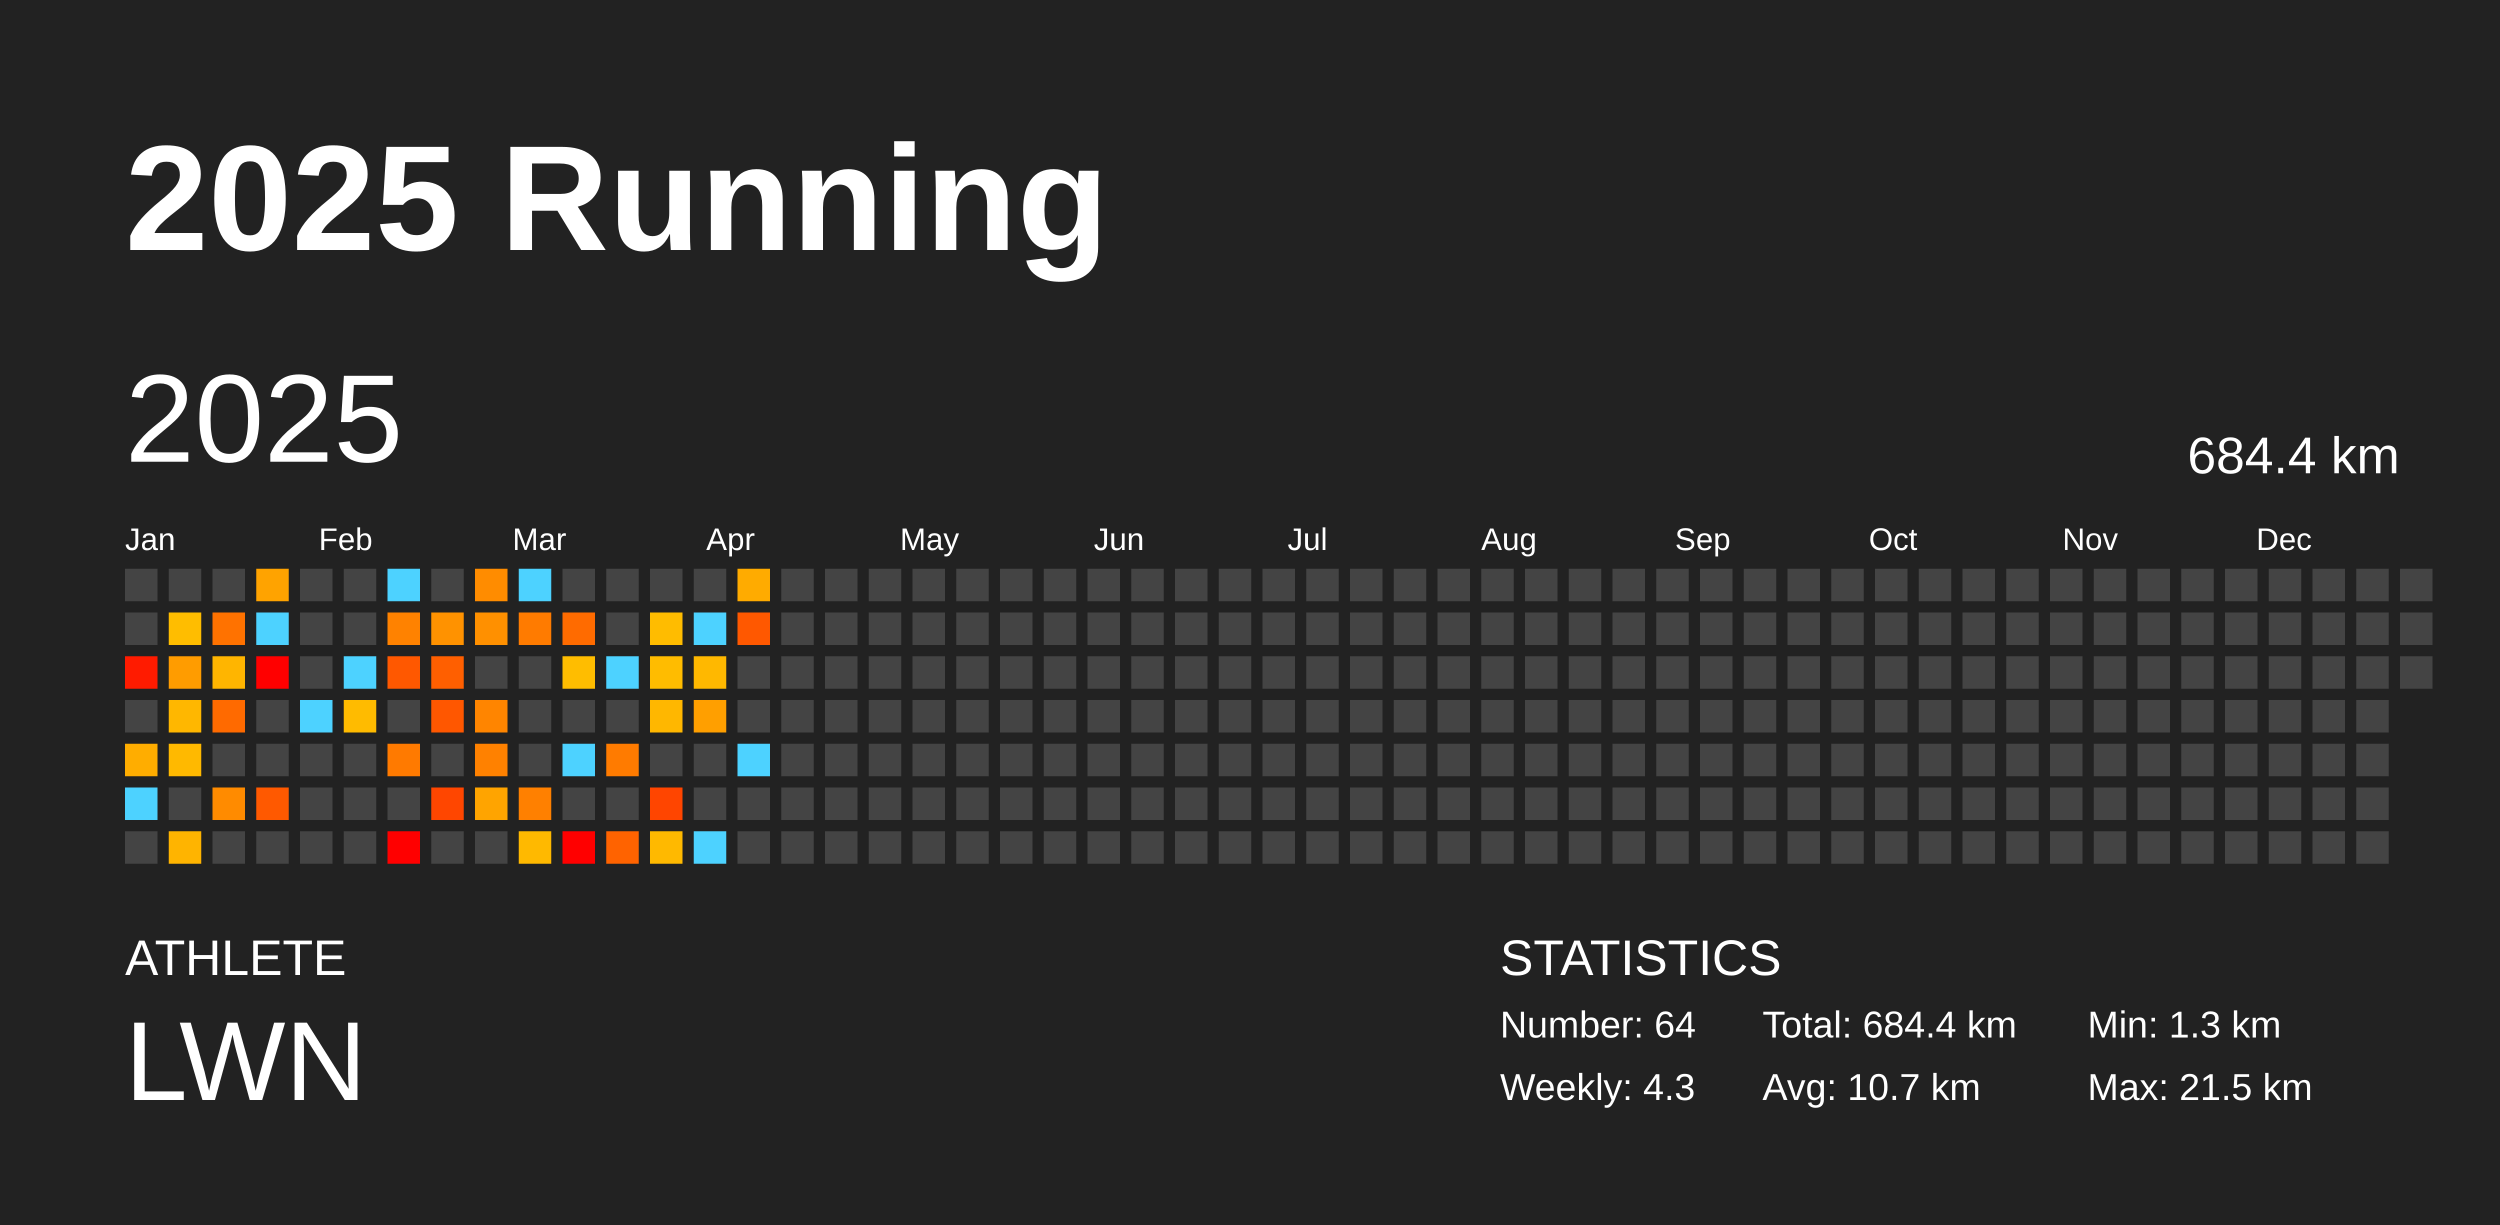
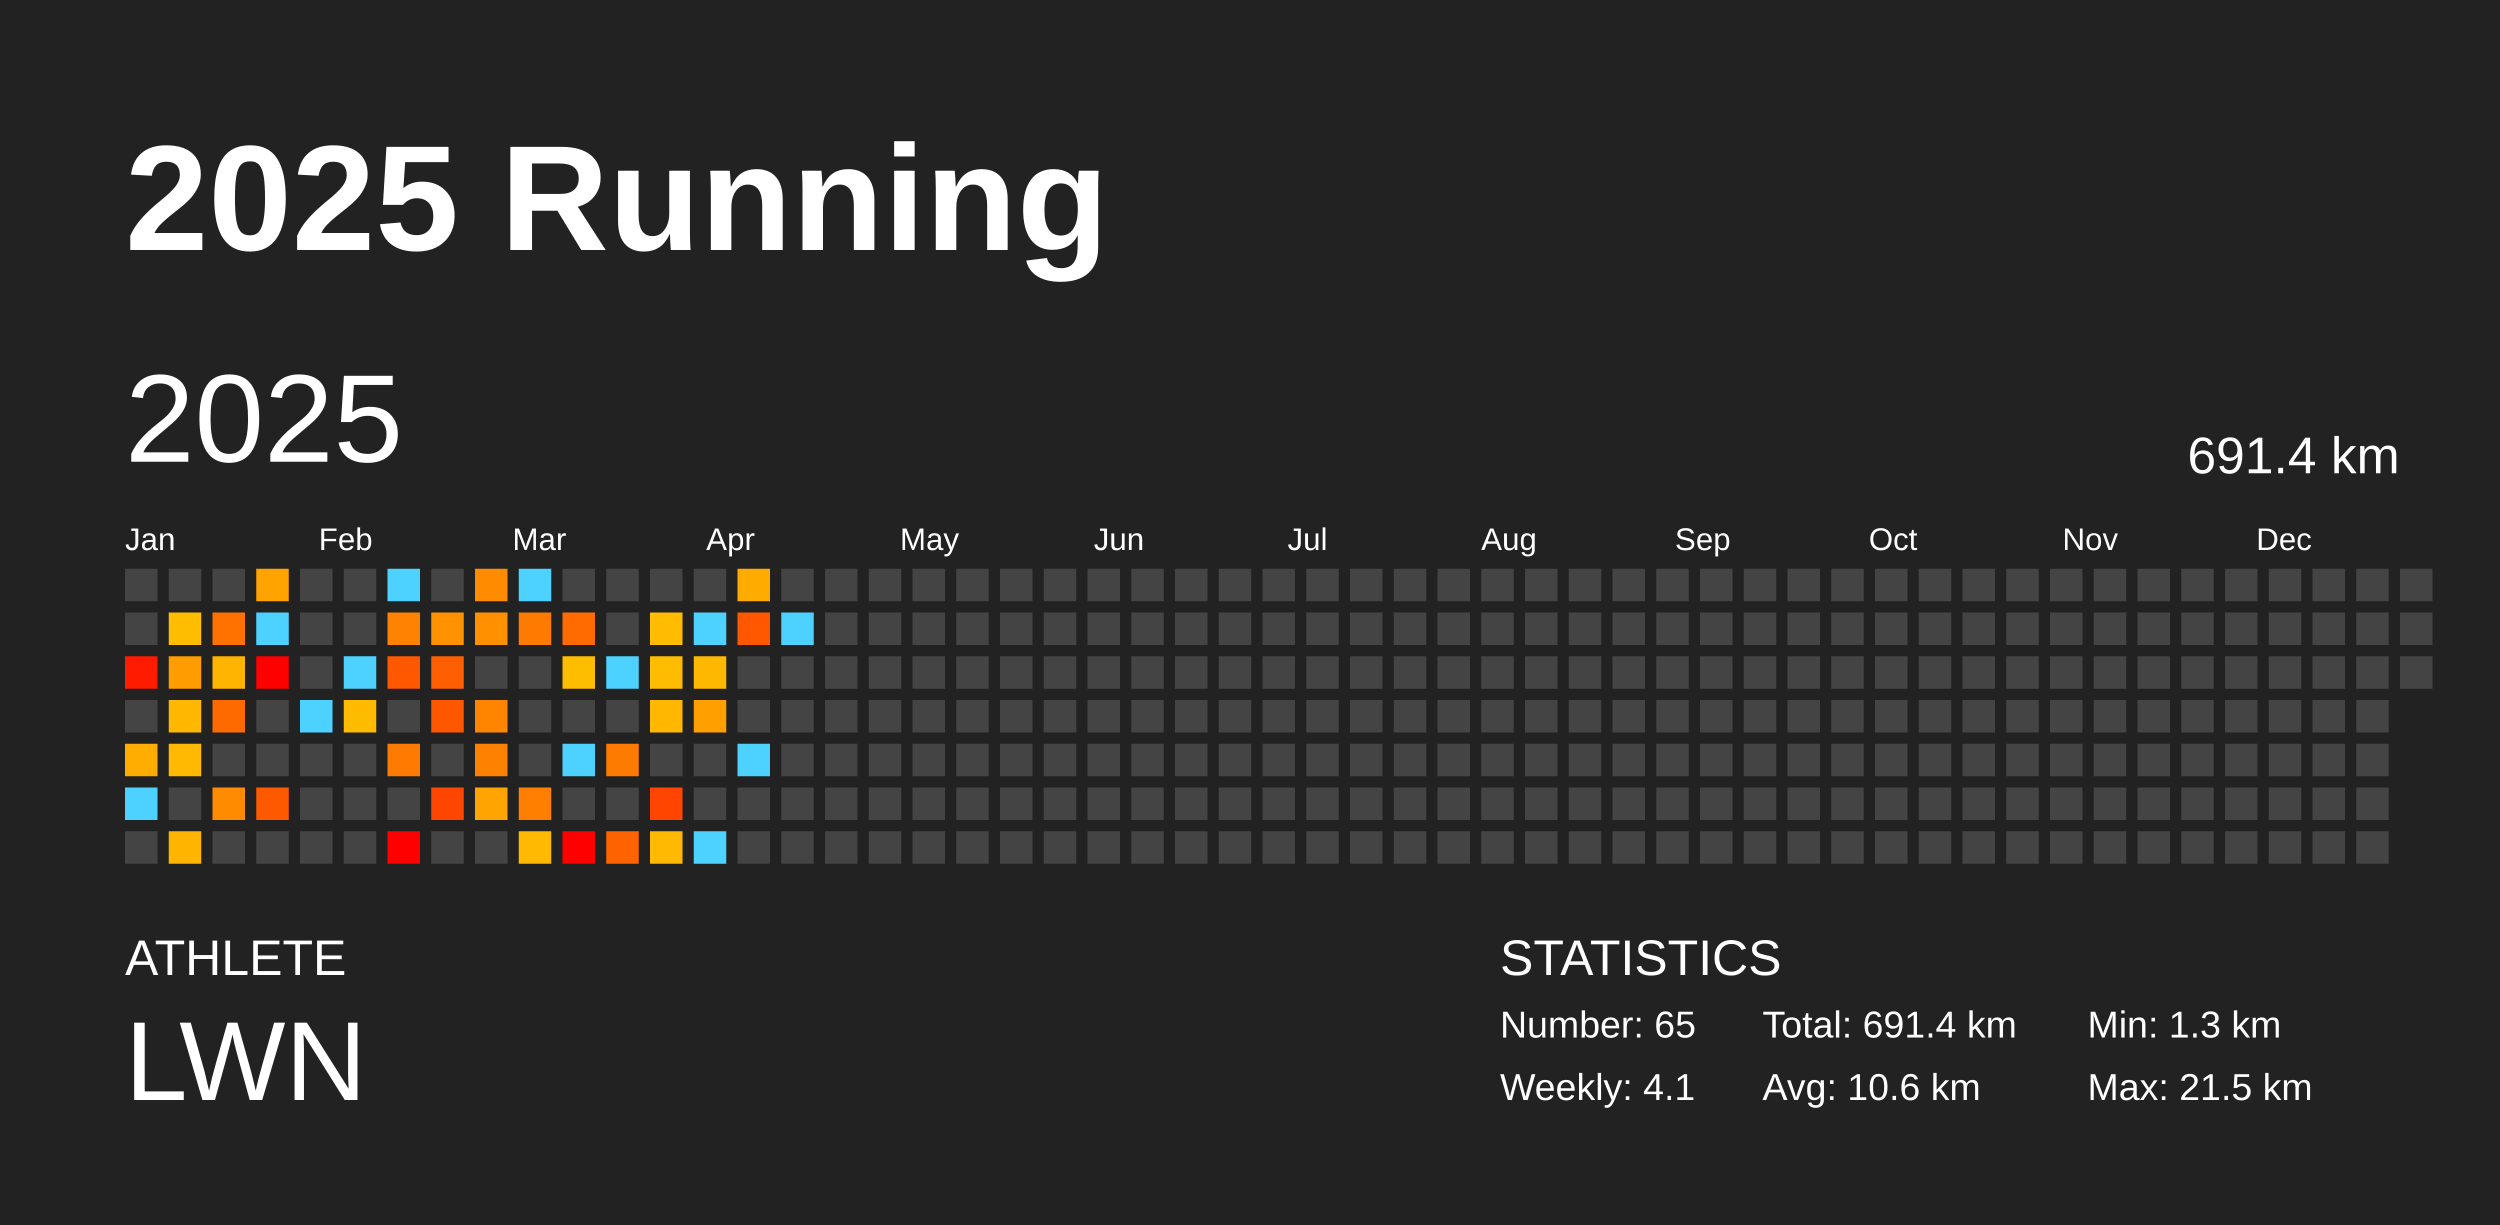
<svg xmlns="http://www.w3.org/2000/svg" baseProfile="full" height="98mm" version="1.1" viewBox="0,0,200,98" width="200mm">
  <defs />
  <rect fill="#222222" height="98" width="200" x="0" y="0" />
  <text fill="#FFFFFF" style="font-size:12px; font-family:Arial; font-weight:bold;" x="10" y="20">2025 Running</text>
  <text fill="#FFFFFF" style="font-size:4px; font-family:Arial" x="10" y="78">ATHLETE</text>
  <text fill="#FFFFFF" style="font-size:9px; font-family:Arial" x="10" y="88">LWN</text>
  <text fill="#FFFFFF" style="font-size:4px; font-family:Arial" x="120" y="78">STATISTICS</text>
-   <text fill="#FFFFFF" style="font-size:3px; font-family:Arial" x="120" y="83">Number: 64</text>
-   <text fill="#FFFFFF" style="font-size:3px; font-family:Arial" x="120" y="88">Weekly: 4.3</text>
-   <text fill="#FFFFFF" style="font-size:3px; font-family:Arial" x="141" y="83">Total: 684.4 km</text>
-   <text fill="#FFFFFF" style="font-size:3px; font-family:Arial" x="141" y="88">Avg: 10.7 km</text>
+   <text fill="#FFFFFF" style="font-size:3px; font-family:Arial" x="120" y="83">Number: 65</text>
+   <text fill="#FFFFFF" style="font-size:3px; font-family:Arial" x="120" y="88">Weekly: 4.1</text>
+   <text fill="#FFFFFF" style="font-size:3px; font-family:Arial" x="141" y="83">Total: 691.4 km</text>
+   <text fill="#FFFFFF" style="font-size:3px; font-family:Arial" x="141" y="88">Avg: 10.6 km</text>
  <text fill="#FFFFFF" style="font-size:3px; font-family:Arial" x="167" y="83">Min: 1.3 km</text>
  <text fill="#FFFFFF" style="font-size:3px; font-family:Arial" x="167" y="88">Max: 21.5 km</text>
  <text dominant-baseline="hanging" fill="#FFFFFF" style="font-size:10.0px; font-family:Arial;" x="10" y="30">2025</text>
-   <text dominant-baseline="hanging" fill="#FFFFFF" style="font-size:4.125px; font-family:Arial;" x="175" y="35">684.4 km</text>
+   <text dominant-baseline="hanging" fill="#FFFFFF" style="font-size:4.125px; font-family:Arial;" x="175" y="35">691.4 km</text>
  <text fill="#FFFFFF" style="font-size:2.5px; font-family:Arial" x="10.0" y="44">Jan</text>
  <text fill="#FFFFFF" style="font-size:2.5px; font-family:Arial" x="25.5" y="44">Feb</text>
  <text fill="#FFFFFF" style="font-size:2.5px; font-family:Arial" x="41.0" y="44">Mar</text>
  <text fill="#FFFFFF" style="font-size:2.5px; font-family:Arial" x="56.5" y="44">Apr</text>
  <text fill="#FFFFFF" style="font-size:2.5px; font-family:Arial" x="72.0" y="44">May</text>
  <text fill="#FFFFFF" style="font-size:2.5px; font-family:Arial" x="87.5" y="44">Jun</text>
  <text fill="#FFFFFF" style="font-size:2.5px; font-family:Arial" x="103.0" y="44">Jul</text>
  <text fill="#FFFFFF" style="font-size:2.5px; font-family:Arial" x="118.5" y="44">Aug</text>
  <text fill="#FFFFFF" style="font-size:2.5px; font-family:Arial" x="134.0" y="44">Sep</text>
  <text fill="#FFFFFF" style="font-size:2.5px; font-family:Arial" x="149.5" y="44">Oct</text>
  <text fill="#FFFFFF" style="font-size:2.5px; font-family:Arial" x="165.0" y="44">Nov</text>
  <text fill="#FFFFFF" style="font-size:2.5px; font-family:Arial" x="180.5" y="44">Dec</text>
  <rect fill="#444444" height="2.6" width="2.6" x="10.0" y="45.5" />
  <rect fill="#444444" height="2.6" width="2.6" x="10.0" y="49.0" />
  <rect fill="#ff1b00" height="2.6" width="2.6" x="10.0" y="52.5" />
  <rect fill="#444444" height="2.6" width="2.6" x="10.0" y="56.0" />
  <rect fill="#ffad00" height="2.6" width="2.6" x="10.0" y="59.5" />
  <rect fill="#4dd2ff" height="2.6" width="2.6" x="10.0" y="63.0" />
  <rect fill="#444444" height="2.6" width="2.6" x="10.0" y="66.5" />
  <rect fill="#444444" height="2.6" width="2.6" x="13.5" y="45.5" />
  <rect fill="#ffbd00" height="2.6" width="2.6" x="13.5" y="49.0" />
  <rect fill="#ff9c00" height="2.6" width="2.6" x="13.5" y="52.5" />
  <rect fill="#ffb700" height="2.6" width="2.6" x="13.5" y="56.0" />
  <rect fill="#ffb900" height="2.6" width="2.6" x="13.5" y="59.5" />
  <rect fill="#444444" height="2.6" width="2.6" x="13.5" y="63.0" />
  <rect fill="#ffb400" height="2.6" width="2.6" x="13.5" y="66.5" />
  <rect fill="#444444" height="2.6" width="2.6" x="17.0" y="45.5" />
  <rect fill="#ff7200" height="2.6" width="2.6" x="17.0" y="49.0" />
  <rect fill="#ffb500" height="2.6" width="2.6" x="17.0" y="52.5" />
  <rect fill="#ff6a00" height="2.6" width="2.6" x="17.0" y="56.0" />
  <rect fill="#444444" height="2.6" width="2.6" x="17.0" y="59.5" />
  <rect fill="#ff8b00" height="2.6" width="2.6" x="17.0" y="63.0" />
  <rect fill="#444444" height="2.6" width="2.6" x="17.0" y="66.5" />
  <rect fill="#ffa300" height="2.6" width="2.6" x="20.5" y="45.5" />
  <rect fill="#4dd2ff" height="2.6" width="2.6" x="20.5" y="49.0" />
  <rect fill="red" height="2.6" width="2.6" x="20.5" y="52.5" />
  <rect fill="#444444" height="2.6" width="2.6" x="20.5" y="56.0" />
  <rect fill="#444444" height="2.6" width="2.6" x="20.5" y="59.5" />
  <rect fill="#ff5900" height="2.6" width="2.6" x="20.5" y="63.0" />
  <rect fill="#444444" height="2.6" width="2.6" x="20.5" y="66.5" />
  <rect fill="#444444" height="2.6" width="2.6" x="24.0" y="45.5" />
  <rect fill="#444444" height="2.6" width="2.6" x="24.0" y="49.0" />
  <rect fill="#444444" height="2.6" width="2.6" x="24.0" y="52.5" />
  <rect fill="#4dd2ff" height="2.6" width="2.6" x="24.0" y="56.0" />
  <rect fill="#444444" height="2.6" width="2.6" x="24.0" y="59.5" />
  <rect fill="#444444" height="2.6" width="2.6" x="24.0" y="63.0" />
  <rect fill="#444444" height="2.6" width="2.6" x="24.0" y="66.5" />
  <rect fill="#444444" height="2.6" width="2.6" x="27.5" y="45.5" />
  <rect fill="#444444" height="2.6" width="2.6" x="27.5" y="49.0" />
  <rect fill="#4dd2ff" height="2.6" width="2.6" x="27.5" y="52.5" />
  <rect fill="#ffbb00" height="2.6" width="2.6" x="27.5" y="56.0" />
  <rect fill="#444444" height="2.6" width="2.6" x="27.5" y="59.5" />
  <rect fill="#444444" height="2.6" width="2.6" x="27.5" y="63.0" />
  <rect fill="#444444" height="2.6" width="2.6" x="27.5" y="66.5" />
  <rect fill="#4dd2ff" height="2.6" width="2.6" x="31.0" y="45.5" />
  <rect fill="#ff8200" height="2.6" width="2.6" x="31.0" y="49.0" />
  <rect fill="#ff5800" height="2.6" width="2.6" x="31.0" y="52.5" />
  <rect fill="#444444" height="2.6" width="2.6" x="31.0" y="56.0" />
  <rect fill="#ff7a00" height="2.6" width="2.6" x="31.0" y="59.5" />
  <rect fill="#444444" height="2.6" width="2.6" x="31.0" y="63.0" />
  <rect fill="red" height="2.6" width="2.6" x="31.0" y="66.5" />
  <rect fill="#444444" height="2.6" width="2.6" x="34.5" y="45.5" />
  <rect fill="#ff9200" height="2.6" width="2.6" x="34.5" y="49.0" />
  <rect fill="#ff5f00" height="2.6" width="2.6" x="34.5" y="52.5" />
  <rect fill="#ff5700" height="2.6" width="2.6" x="34.5" y="56.0" />
  <rect fill="#444444" height="2.6" width="2.6" x="34.5" y="59.5" />
  <rect fill="#ff4600" height="2.6" width="2.6" x="34.5" y="63.0" />
  <rect fill="#444444" height="2.6" width="2.6" x="34.5" y="66.5" />
  <rect fill="#ff8c00" height="2.6" width="2.6" x="38.0" y="45.5" />
  <rect fill="#ff9000" height="2.6" width="2.6" x="38.0" y="49.0" />
  <rect fill="#444444" height="2.6" width="2.6" x="38.0" y="52.5" />
  <rect fill="#ff8500" height="2.6" width="2.6" x="38.0" y="56.0" />
  <rect fill="#ff8100" height="2.6" width="2.6" x="38.0" y="59.5" />
  <rect fill="#ffa400" height="2.6" width="2.6" x="38.0" y="63.0" />
  <rect fill="#444444" height="2.6" width="2.6" x="38.0" y="66.5" />
  <rect fill="#4dd2ff" height="2.6" width="2.6" x="41.5" y="45.5" />
  <rect fill="#ff7b00" height="2.6" width="2.6" x="41.5" y="49.0" />
  <rect fill="#444444" height="2.6" width="2.6" x="41.5" y="52.5" />
  <rect fill="#444444" height="2.6" width="2.6" x="41.5" y="56.0" />
  <rect fill="#444444" height="2.6" width="2.6" x="41.5" y="59.5" />
  <rect fill="#ff8000" height="2.6" width="2.6" x="41.5" y="63.0" />
  <rect fill="#ffb900" height="2.6" width="2.6" x="41.5" y="66.5" />
  <rect fill="#444444" height="2.6" width="2.6" x="45.0" y="45.5" />
  <rect fill="#ff6b00" height="2.6" width="2.6" x="45.0" y="49.0" />
  <rect fill="#ffbd00" height="2.6" width="2.6" x="45.0" y="52.5" />
  <rect fill="#444444" height="2.6" width="2.6" x="45.0" y="56.0" />
  <rect fill="#4dd2ff" height="2.6" width="2.6" x="45.0" y="59.5" />
  <rect fill="#444444" height="2.6" width="2.6" x="45.0" y="63.0" />
  <rect fill="red" height="2.6" width="2.6" x="45.0" y="66.5" />
  <rect fill="#444444" height="2.6" width="2.6" x="48.5" y="45.5" />
  <rect fill="#444444" height="2.6" width="2.6" x="48.5" y="49.0" />
  <rect fill="#4dd2ff" height="2.6" width="2.6" x="48.5" y="52.5" />
  <rect fill="#444444" height="2.6" width="2.6" x="48.5" y="56.0" />
  <rect fill="#ff7b00" height="2.6" width="2.6" x="48.5" y="59.5" />
  <rect fill="#444444" height="2.6" width="2.6" x="48.5" y="63.0" />
  <rect fill="#ff6300" height="2.6" width="2.6" x="48.5" y="66.5" />
  <rect fill="#444444" height="2.6" width="2.6" x="52.0" y="45.5" />
  <rect fill="#ffbc00" height="2.6" width="2.6" x="52.0" y="49.0" />
  <rect fill="#ffbc00" height="2.6" width="2.6" x="52.0" y="52.5" />
  <rect fill="#ffb700" height="2.6" width="2.6" x="52.0" y="56.0" />
  <rect fill="#444444" height="2.6" width="2.6" x="52.0" y="59.5" />
  <rect fill="#ff4500" height="2.6" width="2.6" x="52.0" y="63.0" />
  <rect fill="#ffb900" height="2.6" width="2.6" x="52.0" y="66.5" />
  <rect fill="#444444" height="2.6" width="2.6" x="55.5" y="45.5" />
  <rect fill="#4dd2ff" height="2.6" width="2.6" x="55.5" y="49.0" />
  <rect fill="#ffb800" height="2.6" width="2.6" x="55.5" y="52.5" />
  <rect fill="#ff9f00" height="2.6" width="2.6" x="55.5" y="56.0" />
  <rect fill="#444444" height="2.6" width="2.6" x="55.5" y="59.5" />
  <rect fill="#444444" height="2.6" width="2.6" x="55.5" y="63.0" />
  <rect fill="#4dd2ff" height="2.6" width="2.6" x="55.5" y="66.5" />
  <rect fill="#ffab00" height="2.6" width="2.6" x="59.0" y="45.5" />
  <rect fill="#ff5800" height="2.6" width="2.6" x="59.0" y="49.0" />
  <rect fill="#444444" height="2.6" width="2.6" x="59.0" y="52.5" />
  <rect fill="#444444" height="2.6" width="2.6" x="59.0" y="56.0" />
  <rect fill="#4dd2ff" height="2.6" width="2.6" x="59.0" y="59.5" />
  <rect fill="#444444" height="2.6" width="2.6" x="59.0" y="63.0" />
  <rect fill="#444444" height="2.6" width="2.6" x="59.0" y="66.5" />
  <rect fill="#444444" height="2.6" width="2.6" x="62.5" y="45.5" />
-   <rect fill="#444444" height="2.6" width="2.6" x="62.5" y="49.0" />
+   <rect fill="#4dd2ff" height="2.6" width="2.6" x="62.5" y="49.0" />
  <rect fill="#444444" height="2.6" width="2.6" x="62.5" y="52.5" />
  <rect fill="#444444" height="2.6" width="2.6" x="62.5" y="56.0" />
  <rect fill="#444444" height="2.6" width="2.6" x="62.5" y="59.5" />
  <rect fill="#444444" height="2.6" width="2.6" x="62.5" y="63.0" />
  <rect fill="#444444" height="2.6" width="2.6" x="62.5" y="66.5" />
  <rect fill="#444444" height="2.6" width="2.6" x="66.0" y="45.5" />
  <rect fill="#444444" height="2.6" width="2.6" x="66.0" y="49.0" />
  <rect fill="#444444" height="2.6" width="2.6" x="66.0" y="52.5" />
  <rect fill="#444444" height="2.6" width="2.6" x="66.0" y="56.0" />
  <rect fill="#444444" height="2.6" width="2.6" x="66.0" y="59.5" />
  <rect fill="#444444" height="2.6" width="2.6" x="66.0" y="63.0" />
  <rect fill="#444444" height="2.6" width="2.6" x="66.0" y="66.5" />
  <rect fill="#444444" height="2.6" width="2.6" x="69.5" y="45.5" />
  <rect fill="#444444" height="2.6" width="2.6" x="69.5" y="49.0" />
  <rect fill="#444444" height="2.6" width="2.6" x="69.5" y="52.5" />
  <rect fill="#444444" height="2.6" width="2.6" x="69.5" y="56.0" />
  <rect fill="#444444" height="2.6" width="2.6" x="69.5" y="59.5" />
  <rect fill="#444444" height="2.6" width="2.6" x="69.5" y="63.0" />
  <rect fill="#444444" height="2.6" width="2.6" x="69.5" y="66.5" />
  <rect fill="#444444" height="2.6" width="2.6" x="73.0" y="45.5" />
  <rect fill="#444444" height="2.6" width="2.6" x="73.0" y="49.0" />
  <rect fill="#444444" height="2.6" width="2.6" x="73.0" y="52.5" />
  <rect fill="#444444" height="2.6" width="2.6" x="73.0" y="56.0" />
  <rect fill="#444444" height="2.6" width="2.6" x="73.0" y="59.5" />
  <rect fill="#444444" height="2.6" width="2.6" x="73.0" y="63.0" />
  <rect fill="#444444" height="2.6" width="2.6" x="73.0" y="66.5" />
  <rect fill="#444444" height="2.6" width="2.6" x="76.5" y="45.5" />
  <rect fill="#444444" height="2.6" width="2.6" x="76.5" y="49.0" />
  <rect fill="#444444" height="2.6" width="2.6" x="76.5" y="52.5" />
  <rect fill="#444444" height="2.6" width="2.6" x="76.5" y="56.0" />
  <rect fill="#444444" height="2.6" width="2.6" x="76.5" y="59.5" />
  <rect fill="#444444" height="2.6" width="2.6" x="76.5" y="63.0" />
  <rect fill="#444444" height="2.6" width="2.6" x="76.5" y="66.5" />
  <rect fill="#444444" height="2.6" width="2.6" x="80.0" y="45.5" />
  <rect fill="#444444" height="2.6" width="2.6" x="80.0" y="49.0" />
  <rect fill="#444444" height="2.6" width="2.6" x="80.0" y="52.5" />
  <rect fill="#444444" height="2.6" width="2.6" x="80.0" y="56.0" />
  <rect fill="#444444" height="2.6" width="2.6" x="80.0" y="59.5" />
  <rect fill="#444444" height="2.6" width="2.6" x="80.0" y="63.0" />
  <rect fill="#444444" height="2.6" width="2.6" x="80.0" y="66.5" />
  <rect fill="#444444" height="2.6" width="2.6" x="83.5" y="45.5" />
  <rect fill="#444444" height="2.6" width="2.6" x="83.5" y="49.0" />
  <rect fill="#444444" height="2.6" width="2.6" x="83.5" y="52.5" />
  <rect fill="#444444" height="2.6" width="2.6" x="83.5" y="56.0" />
  <rect fill="#444444" height="2.6" width="2.6" x="83.5" y="59.5" />
  <rect fill="#444444" height="2.6" width="2.6" x="83.5" y="63.0" />
  <rect fill="#444444" height="2.6" width="2.6" x="83.5" y="66.5" />
  <rect fill="#444444" height="2.6" width="2.6" x="87.0" y="45.5" />
  <rect fill="#444444" height="2.6" width="2.6" x="87.0" y="49.0" />
  <rect fill="#444444" height="2.6" width="2.6" x="87.0" y="52.5" />
  <rect fill="#444444" height="2.6" width="2.6" x="87.0" y="56.0" />
  <rect fill="#444444" height="2.6" width="2.6" x="87.0" y="59.5" />
  <rect fill="#444444" height="2.6" width="2.6" x="87.0" y="63.0" />
  <rect fill="#444444" height="2.6" width="2.6" x="87.0" y="66.5" />
  <rect fill="#444444" height="2.6" width="2.6" x="90.5" y="45.5" />
  <rect fill="#444444" height="2.6" width="2.6" x="90.5" y="49.0" />
  <rect fill="#444444" height="2.6" width="2.6" x="90.5" y="52.5" />
  <rect fill="#444444" height="2.6" width="2.6" x="90.5" y="56.0" />
  <rect fill="#444444" height="2.6" width="2.6" x="90.5" y="59.5" />
  <rect fill="#444444" height="2.6" width="2.6" x="90.5" y="63.0" />
  <rect fill="#444444" height="2.6" width="2.6" x="90.5" y="66.5" />
  <rect fill="#444444" height="2.6" width="2.6" x="94.0" y="45.5" />
  <rect fill="#444444" height="2.6" width="2.6" x="94.0" y="49.0" />
  <rect fill="#444444" height="2.6" width="2.6" x="94.0" y="52.5" />
  <rect fill="#444444" height="2.6" width="2.6" x="94.0" y="56.0" />
  <rect fill="#444444" height="2.6" width="2.6" x="94.0" y="59.5" />
  <rect fill="#444444" height="2.6" width="2.6" x="94.0" y="63.0" />
  <rect fill="#444444" height="2.6" width="2.6" x="94.0" y="66.5" />
  <rect fill="#444444" height="2.6" width="2.6" x="97.5" y="45.5" />
  <rect fill="#444444" height="2.6" width="2.6" x="97.5" y="49.0" />
  <rect fill="#444444" height="2.6" width="2.6" x="97.5" y="52.5" />
  <rect fill="#444444" height="2.6" width="2.6" x="97.5" y="56.0" />
  <rect fill="#444444" height="2.6" width="2.6" x="97.5" y="59.5" />
  <rect fill="#444444" height="2.6" width="2.6" x="97.5" y="63.0" />
  <rect fill="#444444" height="2.6" width="2.6" x="97.5" y="66.5" />
  <rect fill="#444444" height="2.6" width="2.6" x="101.0" y="45.5" />
  <rect fill="#444444" height="2.6" width="2.6" x="101.0" y="49.0" />
  <rect fill="#444444" height="2.6" width="2.6" x="101.0" y="52.5" />
  <rect fill="#444444" height="2.6" width="2.6" x="101.0" y="56.0" />
  <rect fill="#444444" height="2.6" width="2.6" x="101.0" y="59.5" />
  <rect fill="#444444" height="2.6" width="2.6" x="101.0" y="63.0" />
  <rect fill="#444444" height="2.6" width="2.6" x="101.0" y="66.5" />
  <rect fill="#444444" height="2.6" width="2.6" x="104.5" y="45.5" />
  <rect fill="#444444" height="2.6" width="2.6" x="104.5" y="49.0" />
  <rect fill="#444444" height="2.6" width="2.6" x="104.5" y="52.5" />
  <rect fill="#444444" height="2.6" width="2.6" x="104.5" y="56.0" />
  <rect fill="#444444" height="2.6" width="2.6" x="104.5" y="59.5" />
  <rect fill="#444444" height="2.6" width="2.6" x="104.5" y="63.0" />
  <rect fill="#444444" height="2.6" width="2.6" x="104.5" y="66.5" />
  <rect fill="#444444" height="2.6" width="2.6" x="108.0" y="45.5" />
  <rect fill="#444444" height="2.6" width="2.6" x="108.0" y="49.0" />
  <rect fill="#444444" height="2.6" width="2.6" x="108.0" y="52.5" />
  <rect fill="#444444" height="2.6" width="2.6" x="108.0" y="56.0" />
  <rect fill="#444444" height="2.6" width="2.6" x="108.0" y="59.5" />
  <rect fill="#444444" height="2.6" width="2.6" x="108.0" y="63.0" />
  <rect fill="#444444" height="2.6" width="2.6" x="108.0" y="66.5" />
  <rect fill="#444444" height="2.6" width="2.6" x="111.5" y="45.5" />
  <rect fill="#444444" height="2.6" width="2.6" x="111.5" y="49.0" />
  <rect fill="#444444" height="2.6" width="2.6" x="111.5" y="52.5" />
  <rect fill="#444444" height="2.6" width="2.6" x="111.5" y="56.0" />
  <rect fill="#444444" height="2.6" width="2.6" x="111.5" y="59.5" />
  <rect fill="#444444" height="2.6" width="2.6" x="111.5" y="63.0" />
  <rect fill="#444444" height="2.6" width="2.6" x="111.5" y="66.5" />
  <rect fill="#444444" height="2.6" width="2.6" x="115.0" y="45.5" />
  <rect fill="#444444" height="2.6" width="2.6" x="115.0" y="49.0" />
  <rect fill="#444444" height="2.6" width="2.6" x="115.0" y="52.5" />
  <rect fill="#444444" height="2.6" width="2.6" x="115.0" y="56.0" />
  <rect fill="#444444" height="2.6" width="2.6" x="115.0" y="59.5" />
  <rect fill="#444444" height="2.6" width="2.6" x="115.0" y="63.0" />
  <rect fill="#444444" height="2.6" width="2.6" x="115.0" y="66.5" />
  <rect fill="#444444" height="2.6" width="2.6" x="118.5" y="45.5" />
  <rect fill="#444444" height="2.6" width="2.6" x="118.5" y="49.0" />
  <rect fill="#444444" height="2.6" width="2.6" x="118.5" y="52.5" />
  <rect fill="#444444" height="2.6" width="2.6" x="118.5" y="56.0" />
  <rect fill="#444444" height="2.6" width="2.6" x="118.5" y="59.5" />
  <rect fill="#444444" height="2.6" width="2.6" x="118.5" y="63.0" />
  <rect fill="#444444" height="2.6" width="2.6" x="118.5" y="66.5" />
  <rect fill="#444444" height="2.6" width="2.6" x="122.0" y="45.5" />
  <rect fill="#444444" height="2.6" width="2.6" x="122.0" y="49.0" />
  <rect fill="#444444" height="2.6" width="2.6" x="122.0" y="52.5" />
  <rect fill="#444444" height="2.6" width="2.6" x="122.0" y="56.0" />
  <rect fill="#444444" height="2.6" width="2.6" x="122.0" y="59.5" />
  <rect fill="#444444" height="2.6" width="2.6" x="122.0" y="63.0" />
  <rect fill="#444444" height="2.6" width="2.6" x="122.0" y="66.5" />
  <rect fill="#444444" height="2.6" width="2.6" x="125.5" y="45.5" />
  <rect fill="#444444" height="2.6" width="2.6" x="125.5" y="49.0" />
  <rect fill="#444444" height="2.6" width="2.6" x="125.5" y="52.5" />
  <rect fill="#444444" height="2.6" width="2.6" x="125.5" y="56.0" />
  <rect fill="#444444" height="2.6" width="2.6" x="125.5" y="59.5" />
  <rect fill="#444444" height="2.6" width="2.6" x="125.5" y="63.0" />
  <rect fill="#444444" height="2.6" width="2.6" x="125.5" y="66.5" />
  <rect fill="#444444" height="2.6" width="2.6" x="129.0" y="45.5" />
  <rect fill="#444444" height="2.6" width="2.6" x="129.0" y="49.0" />
  <rect fill="#444444" height="2.6" width="2.6" x="129.0" y="52.5" />
  <rect fill="#444444" height="2.6" width="2.6" x="129.0" y="56.0" />
  <rect fill="#444444" height="2.6" width="2.6" x="129.0" y="59.5" />
  <rect fill="#444444" height="2.6" width="2.6" x="129.0" y="63.0" />
  <rect fill="#444444" height="2.6" width="2.6" x="129.0" y="66.5" />
  <rect fill="#444444" height="2.6" width="2.6" x="132.5" y="45.5" />
  <rect fill="#444444" height="2.6" width="2.6" x="132.5" y="49.0" />
  <rect fill="#444444" height="2.6" width="2.6" x="132.5" y="52.5" />
  <rect fill="#444444" height="2.6" width="2.6" x="132.5" y="56.0" />
  <rect fill="#444444" height="2.6" width="2.6" x="132.5" y="59.5" />
  <rect fill="#444444" height="2.6" width="2.6" x="132.5" y="63.0" />
  <rect fill="#444444" height="2.6" width="2.6" x="132.5" y="66.5" />
  <rect fill="#444444" height="2.6" width="2.6" x="136.0" y="45.5" />
  <rect fill="#444444" height="2.6" width="2.6" x="136.0" y="49.0" />
  <rect fill="#444444" height="2.6" width="2.6" x="136.0" y="52.5" />
  <rect fill="#444444" height="2.6" width="2.6" x="136.0" y="56.0" />
  <rect fill="#444444" height="2.6" width="2.6" x="136.0" y="59.5" />
  <rect fill="#444444" height="2.6" width="2.6" x="136.0" y="63.0" />
  <rect fill="#444444" height="2.6" width="2.6" x="136.0" y="66.5" />
  <rect fill="#444444" height="2.6" width="2.6" x="139.5" y="45.5" />
  <rect fill="#444444" height="2.6" width="2.6" x="139.5" y="49.0" />
  <rect fill="#444444" height="2.6" width="2.6" x="139.5" y="52.5" />
  <rect fill="#444444" height="2.6" width="2.6" x="139.5" y="56.0" />
  <rect fill="#444444" height="2.6" width="2.6" x="139.5" y="59.5" />
  <rect fill="#444444" height="2.6" width="2.6" x="139.5" y="63.0" />
  <rect fill="#444444" height="2.6" width="2.6" x="139.5" y="66.5" />
  <rect fill="#444444" height="2.6" width="2.6" x="143.0" y="45.5" />
  <rect fill="#444444" height="2.6" width="2.6" x="143.0" y="49.0" />
  <rect fill="#444444" height="2.6" width="2.6" x="143.0" y="52.5" />
  <rect fill="#444444" height="2.6" width="2.6" x="143.0" y="56.0" />
  <rect fill="#444444" height="2.6" width="2.6" x="143.0" y="59.5" />
  <rect fill="#444444" height="2.6" width="2.6" x="143.0" y="63.0" />
  <rect fill="#444444" height="2.6" width="2.6" x="143.0" y="66.5" />
  <rect fill="#444444" height="2.6" width="2.6" x="146.5" y="45.5" />
  <rect fill="#444444" height="2.6" width="2.6" x="146.5" y="49.0" />
  <rect fill="#444444" height="2.6" width="2.6" x="146.5" y="52.5" />
  <rect fill="#444444" height="2.6" width="2.6" x="146.5" y="56.0" />
  <rect fill="#444444" height="2.6" width="2.6" x="146.5" y="59.5" />
  <rect fill="#444444" height="2.6" width="2.6" x="146.5" y="63.0" />
  <rect fill="#444444" height="2.6" width="2.6" x="146.5" y="66.5" />
  <rect fill="#444444" height="2.6" width="2.6" x="150.0" y="45.5" />
  <rect fill="#444444" height="2.6" width="2.6" x="150.0" y="49.0" />
  <rect fill="#444444" height="2.6" width="2.6" x="150.0" y="52.5" />
  <rect fill="#444444" height="2.6" width="2.6" x="150.0" y="56.0" />
  <rect fill="#444444" height="2.6" width="2.6" x="150.0" y="59.5" />
  <rect fill="#444444" height="2.6" width="2.6" x="150.0" y="63.0" />
  <rect fill="#444444" height="2.6" width="2.6" x="150.0" y="66.5" />
  <rect fill="#444444" height="2.6" width="2.6" x="153.5" y="45.5" />
  <rect fill="#444444" height="2.6" width="2.6" x="153.5" y="49.0" />
  <rect fill="#444444" height="2.6" width="2.6" x="153.5" y="52.5" />
  <rect fill="#444444" height="2.6" width="2.6" x="153.5" y="56.0" />
  <rect fill="#444444" height="2.6" width="2.6" x="153.5" y="59.5" />
  <rect fill="#444444" height="2.6" width="2.6" x="153.5" y="63.0" />
  <rect fill="#444444" height="2.6" width="2.6" x="153.5" y="66.5" />
  <rect fill="#444444" height="2.6" width="2.6" x="157.0" y="45.5" />
  <rect fill="#444444" height="2.6" width="2.6" x="157.0" y="49.0" />
  <rect fill="#444444" height="2.6" width="2.6" x="157.0" y="52.5" />
  <rect fill="#444444" height="2.6" width="2.6" x="157.0" y="56.0" />
  <rect fill="#444444" height="2.6" width="2.6" x="157.0" y="59.5" />
  <rect fill="#444444" height="2.6" width="2.6" x="157.0" y="63.0" />
  <rect fill="#444444" height="2.6" width="2.6" x="157.0" y="66.5" />
  <rect fill="#444444" height="2.6" width="2.6" x="160.5" y="45.5" />
  <rect fill="#444444" height="2.6" width="2.6" x="160.5" y="49.0" />
  <rect fill="#444444" height="2.6" width="2.6" x="160.5" y="52.5" />
  <rect fill="#444444" height="2.6" width="2.6" x="160.5" y="56.0" />
  <rect fill="#444444" height="2.6" width="2.6" x="160.5" y="59.5" />
  <rect fill="#444444" height="2.6" width="2.6" x="160.5" y="63.0" />
  <rect fill="#444444" height="2.6" width="2.6" x="160.5" y="66.5" />
  <rect fill="#444444" height="2.6" width="2.6" x="164.0" y="45.5" />
  <rect fill="#444444" height="2.6" width="2.6" x="164.0" y="49.0" />
  <rect fill="#444444" height="2.6" width="2.6" x="164.0" y="52.5" />
  <rect fill="#444444" height="2.6" width="2.6" x="164.0" y="56.0" />
  <rect fill="#444444" height="2.6" width="2.6" x="164.0" y="59.5" />
  <rect fill="#444444" height="2.6" width="2.6" x="164.0" y="63.0" />
  <rect fill="#444444" height="2.6" width="2.6" x="164.0" y="66.5" />
  <rect fill="#444444" height="2.6" width="2.6" x="167.5" y="45.5" />
  <rect fill="#444444" height="2.6" width="2.6" x="167.5" y="49.0" />
  <rect fill="#444444" height="2.6" width="2.6" x="167.5" y="52.5" />
  <rect fill="#444444" height="2.6" width="2.6" x="167.5" y="56.0" />
  <rect fill="#444444" height="2.6" width="2.6" x="167.5" y="59.5" />
  <rect fill="#444444" height="2.6" width="2.6" x="167.5" y="63.0" />
  <rect fill="#444444" height="2.6" width="2.6" x="167.5" y="66.5" />
  <rect fill="#444444" height="2.6" width="2.6" x="171.0" y="45.5" />
  <rect fill="#444444" height="2.6" width="2.6" x="171.0" y="49.0" />
  <rect fill="#444444" height="2.6" width="2.6" x="171.0" y="52.5" />
  <rect fill="#444444" height="2.6" width="2.6" x="171.0" y="56.0" />
  <rect fill="#444444" height="2.6" width="2.6" x="171.0" y="59.5" />
  <rect fill="#444444" height="2.6" width="2.6" x="171.0" y="63.0" />
  <rect fill="#444444" height="2.6" width="2.6" x="171.0" y="66.5" />
  <rect fill="#444444" height="2.6" width="2.6" x="174.5" y="45.5" />
  <rect fill="#444444" height="2.6" width="2.6" x="174.5" y="49.0" />
  <rect fill="#444444" height="2.6" width="2.6" x="174.5" y="52.5" />
  <rect fill="#444444" height="2.6" width="2.6" x="174.5" y="56.0" />
  <rect fill="#444444" height="2.6" width="2.6" x="174.5" y="59.5" />
  <rect fill="#444444" height="2.6" width="2.6" x="174.5" y="63.0" />
  <rect fill="#444444" height="2.6" width="2.6" x="174.5" y="66.5" />
  <rect fill="#444444" height="2.6" width="2.6" x="178.0" y="45.5" />
  <rect fill="#444444" height="2.6" width="2.6" x="178.0" y="49.0" />
  <rect fill="#444444" height="2.6" width="2.6" x="178.0" y="52.5" />
  <rect fill="#444444" height="2.6" width="2.6" x="178.0" y="56.0" />
  <rect fill="#444444" height="2.6" width="2.6" x="178.0" y="59.5" />
  <rect fill="#444444" height="2.6" width="2.6" x="178.0" y="63.0" />
  <rect fill="#444444" height="2.6" width="2.6" x="178.0" y="66.5" />
  <rect fill="#444444" height="2.6" width="2.6" x="181.5" y="45.5" />
  <rect fill="#444444" height="2.6" width="2.6" x="181.5" y="49.0" />
  <rect fill="#444444" height="2.6" width="2.6" x="181.5" y="52.5" />
  <rect fill="#444444" height="2.6" width="2.6" x="181.5" y="56.0" />
  <rect fill="#444444" height="2.6" width="2.6" x="181.5" y="59.5" />
  <rect fill="#444444" height="2.6" width="2.6" x="181.5" y="63.0" />
  <rect fill="#444444" height="2.6" width="2.6" x="181.5" y="66.5" />
  <rect fill="#444444" height="2.6" width="2.6" x="185.0" y="45.5" />
  <rect fill="#444444" height="2.6" width="2.6" x="185.0" y="49.0" />
  <rect fill="#444444" height="2.6" width="2.6" x="185.0" y="52.5" />
  <rect fill="#444444" height="2.6" width="2.6" x="185.0" y="56.0" />
  <rect fill="#444444" height="2.6" width="2.6" x="185.0" y="59.5" />
  <rect fill="#444444" height="2.6" width="2.6" x="185.0" y="63.0" />
  <rect fill="#444444" height="2.6" width="2.6" x="185.0" y="66.5" />
  <rect fill="#444444" height="2.6" width="2.6" x="188.5" y="45.5" />
  <rect fill="#444444" height="2.6" width="2.6" x="188.5" y="49.0" />
  <rect fill="#444444" height="2.6" width="2.6" x="188.5" y="52.5" />
  <rect fill="#444444" height="2.6" width="2.6" x="188.5" y="56.0" />
  <rect fill="#444444" height="2.6" width="2.6" x="188.5" y="59.5" />
  <rect fill="#444444" height="2.6" width="2.6" x="188.5" y="63.0" />
  <rect fill="#444444" height="2.6" width="2.6" x="188.5" y="66.5" />
  <rect fill="#444444" height="2.6" width="2.6" x="192.0" y="45.5" />
  <rect fill="#444444" height="2.6" width="2.6" x="192.0" y="49.0" />
  <rect fill="#444444" height="2.6" width="2.6" x="192.0" y="52.5" />
</svg>
